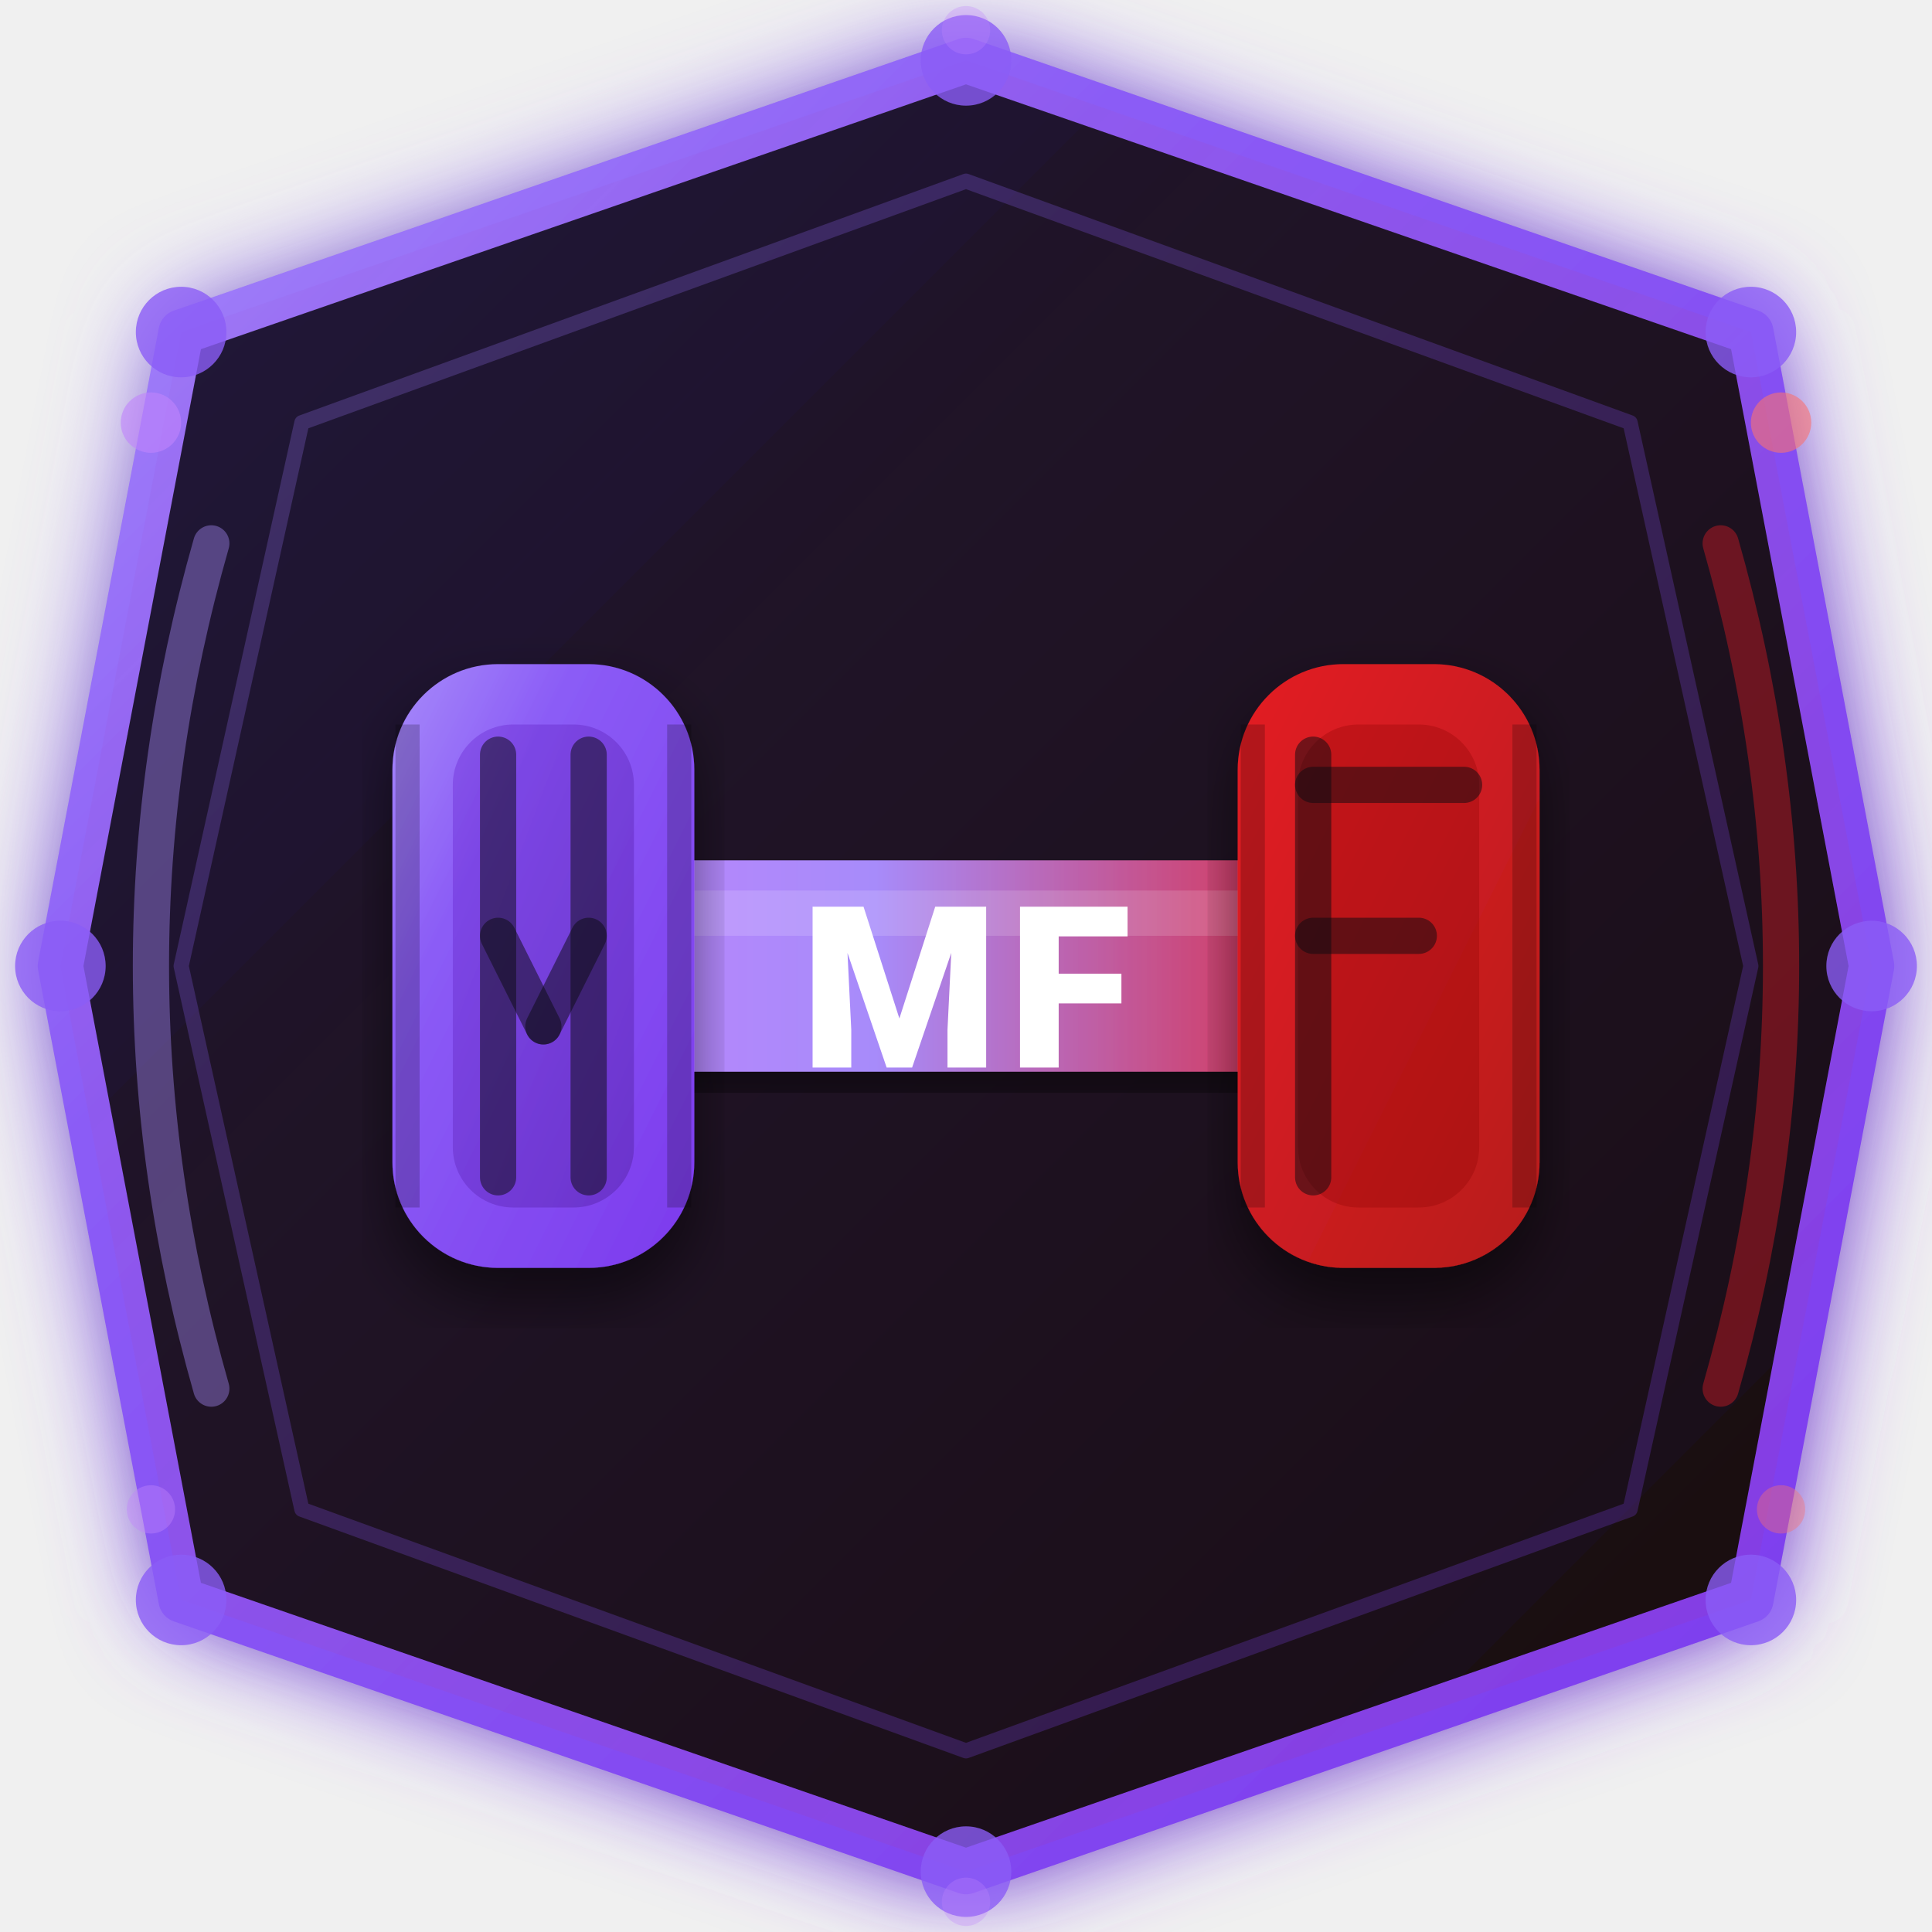
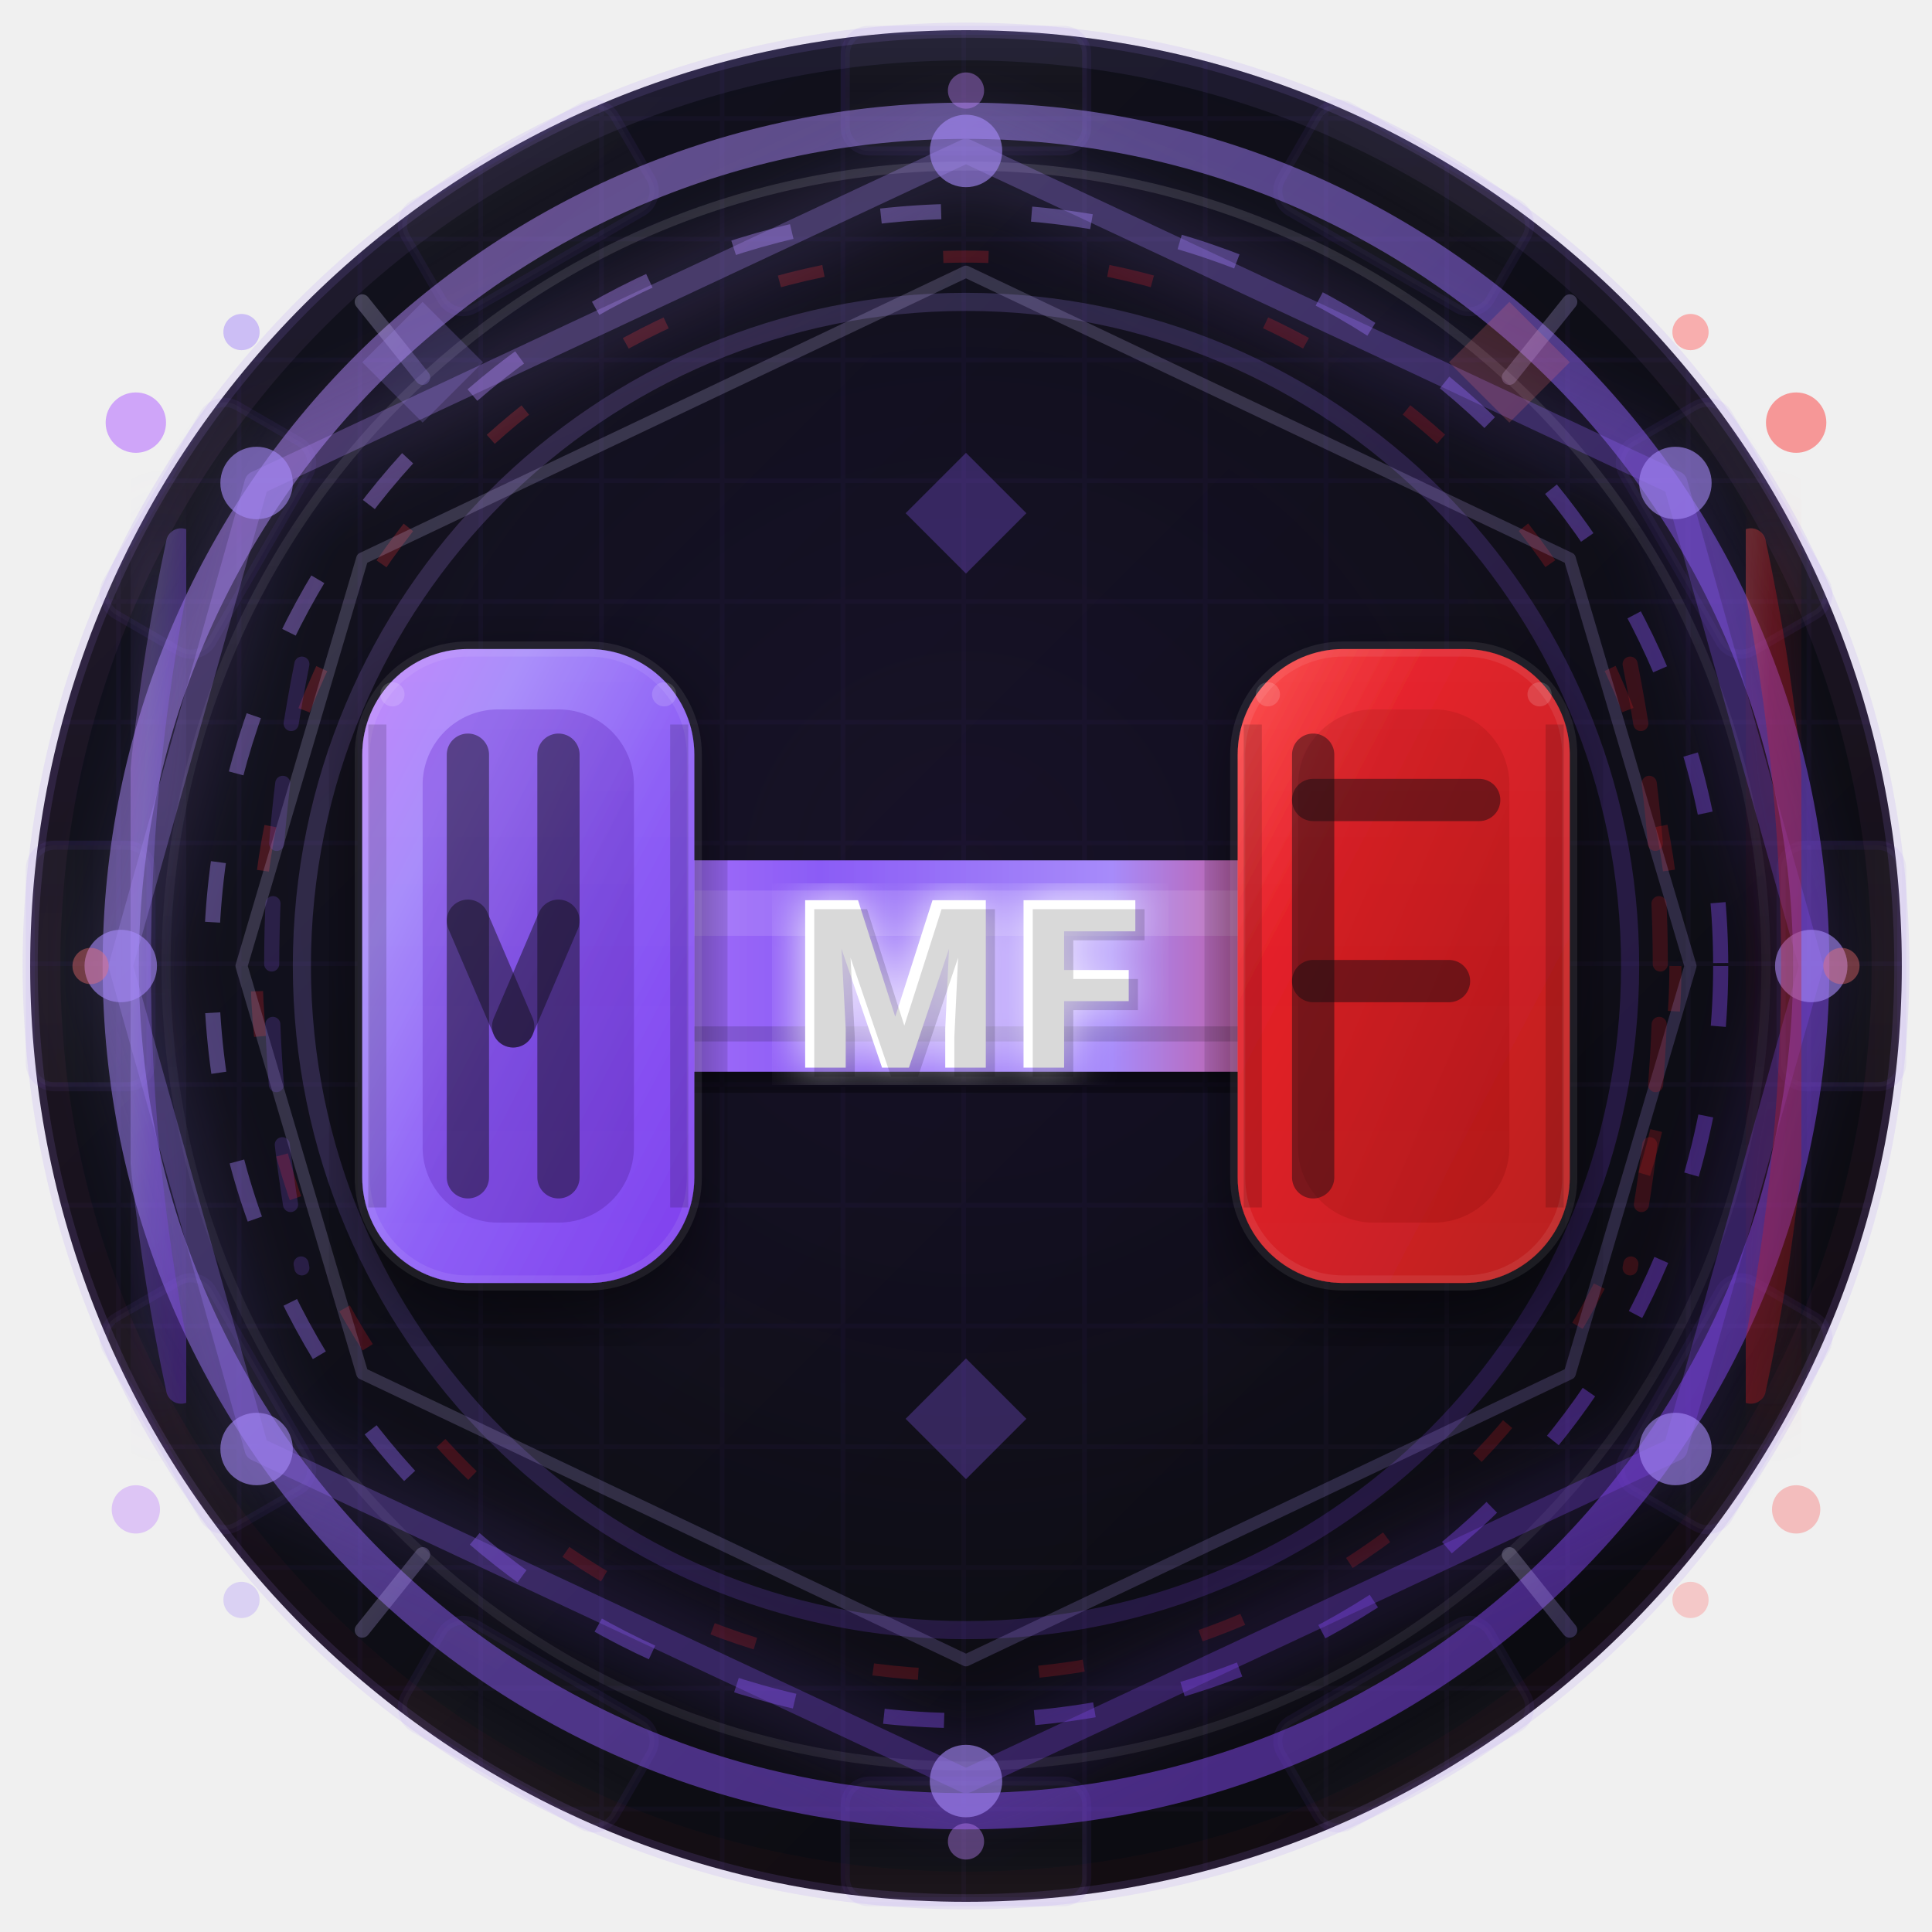
<svg xmlns="http://www.w3.org/2000/svg" width="64" height="64" viewBox="0 0 64 64">
  <defs>
-     <linearGradient id="bgGrad" x1="0" y1="0" x2="1" y2="1">
+     <linearGradient id="gBg" x1="0" y1="0" x2="1" y2="1">
      <stop offset="0%" stop-color="#12121e" />
+       <stop offset="50%" stop-color="#0e0e16" />
      <stop offset="100%" stop-color="#0a0a0f" />
    </linearGradient>
-     <linearGradient id="purpleGrad" x1="0" y1="0" x2="1" y2="1">
-       <stop offset="0%" stop-color="#a78bfa" />
-       <stop offset="30%" stop-color="#8b5cf6" />
+     <linearGradient id="gPurple" x1="0" y1="0" x2="1" y2="1">
+       <stop offset="0%" stop-color="#c084fc" />
+       <stop offset="25%" stop-color="#a78bfa" />
+       <stop offset="55%" stop-color="#8b5cf6" />
      <stop offset="100%" stop-color="#7c3aed" />
    </linearGradient>
-     <linearGradient id="purpleDark" x1="0" y1="0" x2="1" y2="1">
+     <linearGradient id="gPurpleDark" x1="0" y1="0" x2="1" y2="1">
      <stop offset="0%" stop-color="#6d28d9" />
      <stop offset="100%" stop-color="#4c1d95" />
    </linearGradient>
-     <linearGradient id="redGrad" x1="0" y1="0" x2="1" y2="1">
-       <stop offset="0%" stop-color="#e31c25" />
+     <linearGradient id="gPurpleLight" x1="0" y1="0" x2="1" y2="1">
+       <stop offset="0%" stop-color="#ddd6fe" />
+       <stop offset="100%" stop-color="#a78bfa" />
+     </linearGradient>
+     <linearGradient id="gRed" x1="0" y1="0" x2="1" y2="1">
+       <stop offset="0%" stop-color="#ff4d4d" />
+       <stop offset="30%" stop-color="#e31c25" />
      <stop offset="100%" stop-color="#b71c1c" />
    </linearGradient>
-     <linearGradient id="barGrad" x1="0" y1="0" x2="1" y2="0">
+     <linearGradient id="gRedDark" x1="0" y1="0" x2="1" y2="1">
+       <stop offset="0%" stop-color="#b71c1c" />
+       <stop offset="100%" stop-color="#8b0000" />
+     </linearGradient>
+     <linearGradient id="gBar" x1="0" y1="0" x2="1" y2="0">
      <stop offset="0%" stop-color="#c084fc" />
-       <stop offset="40%" stop-color="#a78bfa" />
+       <stop offset="35%" stop-color="#8b5cf6" />
+       <stop offset="65%" stop-color="#a78bfa" />
      <stop offset="100%" stop-color="#e31c25" />
    </linearGradient>
-     <linearGradient id="glowGrad" x1="0" y1="0" x2="1" y2="1">
-       <stop offset="0%" stop-color="#8b5cf6" stop-opacity="0.15" />
-       <stop offset="100%" stop-color="#e31c25" stop-opacity="0.05" />
+     <linearGradient id="gMetal" x1="0" y1="0" x2="0" y2="1">
+       <stop offset="0%" stop-color="rgba(255,255,255,0.12)" />
+       <stop offset="50%" stop-color="rgba(255,255,255,0.04)" />
+       <stop offset="100%" stop-color="rgba(255,255,255,0.08)" />
    </linearGradient>
-     <filter id="outerGlow">
-       <feGaussianBlur stdDeviation="1.5" result="blur" />
+     <linearGradient id="gAccent" x1="0" y1="0" x2="0" y2="1">
+       <stop offset="0%" stop-color="#a78bfa" stop-opacity="0.3" />
+       <stop offset="100%" stop-color="#e31c25" stop-opacity="0.1" />
+     </linearGradient>
+     <radialGradient id="gGlow" cx="50%" cy="45%" r="50%">
+       <stop offset="0%" stop-color="#7c3aed" stop-opacity="0.08" />
+       <stop offset="60%" stop-color="#7c3aed" stop-opacity="0.03" />
+       <stop offset="100%" stop-color="#0a0a0f" stop-opacity="0" />
+     </radialGradient>
+     <filter id="fGlow">
+       <feGaussianBlur stdDeviation="1.2" result="blur" />
      <feMerge>
        <feMergeNode in="blur" />
        <feMergeNode in="SourceGraphic" />
      </feMerge>
    </filter>
-     <filter id="innerShadow">
-       <feDropShadow dx="0" dy="1" stdDeviation="1" flood-color="#000" flood-opacity="0.5" />
+     <filter id="fShadow">
+       <feDropShadow dx="0" dy="1" stdDeviation="1.5" flood-color="#000" flood-opacity="0.6" />
    </filter>
+     <filter id="fInnerGlow">
+       <feGaussianBlur stdDeviation="0.8" result="blur" />
+       <feComposite in="blur" in2="SourceAlpha" operator="in" />
+       <feMerge>
+         <feMergeNode in="SourceGraphic" />
+         <feMergeNode in="blur" />
+       </feMerge>
+     </filter>
+     <clipPath id="cCircle">
+       <circle cx="32" cy="32" r="30" />
+     </clipPath>
+     <pattern id="pGrid" width="4" height="4" patternUnits="userSpaceOnUse">
+       <path d="M4 0L4 4M0 4L4 4" stroke="rgba(139,92,246,0.04)" stroke-width="0.3" />
+     </pattern>
  </defs>
-   <path d="M32 2 L58 11 L62 32 L58 53 L32 62 L6 53 L2 32 L6 11 Z" fill="url(#bgGrad)" stroke="url(#purpleGrad)" stroke-width="1.5" stroke-linejoin="round" filter="url(#outerGlow)" />
-   <path d="M32 2 L58 11 L62 32 L58 53 L32 62 L6 53 L2 32 L6 11 Z" fill="url(#glowGrad)" stroke="none" />
-   <path d="M32 6 L54 14 L58 32 L54 50 L32 58 L10 50 L6 32 L10 14 Z" fill="none" stroke="url(#purpleGrad)" stroke-width="0.5" opacity="0.25" stroke-linejoin="round" />
-   <circle cx="32" cy="2" r="1.5" fill="#8b5cf6" opacity="0.8" />
-   <circle cx="58" cy="11" r="1.5" fill="#8b5cf6" opacity="0.8" />
-   <circle cx="62" cy="32" r="1.5" fill="#8b5cf6" opacity="0.8" />
-   <circle cx="58" cy="53" r="1.5" fill="#8b5cf6" opacity="0.8" />
-   <circle cx="32" cy="62" r="1.5" fill="#8b5cf6" opacity="0.8" />
-   <circle cx="6" cy="53" r="1.5" fill="#8b5cf6" opacity="0.8" />
-   <circle cx="2" cy="32" r="1.5" fill="#8b5cf6" opacity="0.8" />
-   <circle cx="6" cy="11" r="1.5" fill="#8b5cf6" opacity="0.8" />
-   <rect x="17" y="28.5" width="30" height="7" rx="3" fill="url(#barGrad)" filter="url(#innerShadow)" />
-   <rect x="19" y="29.5" width="26" height="1.5" rx="0.75" fill="#ffffff" opacity="0.15" />
-   <rect x="13" y="22" width="10" height="20" rx="3.5" fill="url(#purpleGrad)" filter="url(#innerShadow)" />
-   <rect x="15" y="24" width="6" height="16" rx="2" fill="url(#purpleDark)" opacity="0.4" />
-   <line x1="16.5" y1="25" x2="16.5" y2="39" stroke="#0a0a0f" stroke-width="1.2" stroke-linecap="round" opacity="0.5" />
-   <line x1="16.5" y1="31" x2="18" y2="34" stroke="#0a0a0f" stroke-width="1.2" stroke-linecap="round" opacity="0.5" />
-   <line x1="18" y1="34" x2="19.5" y2="31" stroke="#0a0a0f" stroke-width="1.2" stroke-linecap="round" opacity="0.5" />
-   <line x1="19.5" y1="25" x2="19.5" y2="39" stroke="#0a0a0f" stroke-width="1.2" stroke-linecap="round" opacity="0.5" />
-   <rect x="41" y="22" width="10" height="20" rx="3.5" fill="url(#redGrad)" filter="url(#innerShadow)" />
-   <rect x="43" y="24" width="6" height="16" rx="2" fill="#8b0000" opacity="0.3" />
-   <line x1="43.5" y1="25" x2="43.5" y2="39" stroke="#0a0a0f" stroke-width="1.2" stroke-linecap="round" opacity="0.5" />
-   <line x1="43.5" y1="26" x2="48.5" y2="26" stroke="#0a0a0f" stroke-width="1.2" stroke-linecap="round" opacity="0.5" />
-   <line x1="43.5" y1="31" x2="47" y2="31" stroke="#0a0a0f" stroke-width="1.2" stroke-linecap="round" opacity="0.5" />
-   <line x1="13.5" y1="24" x2="13.5" y2="40" stroke="#000" stroke-width="0.8" opacity="0.2" />
-   <line x1="22.5" y1="24" x2="22.5" y2="40" stroke="#000" stroke-width="0.8" opacity="0.2" />
-   <line x1="41.5" y1="24" x2="41.5" y2="40" stroke="#000" stroke-width="0.8" opacity="0.2" />
-   <line x1="50.5" y1="24" x2="50.5" y2="40" stroke="#000" stroke-width="0.8" opacity="0.2" />
-   <text x="32" y="32.8" text-anchor="middle" dominant-baseline="central" font-family="system-ui, -apple-system, 'Segoe UI', Roboto, sans-serif" font-weight="900" font-size="7.5" fill="#ffffff" letter-spacing="0.3">MF</text>
-   <path d="M7 18 Q3 32 7 46" fill="none" stroke="#a78bfa" stroke-width="1.2" opacity="0.4" stroke-linecap="round" />
-   <path d="M57 18 Q61 32 57 46" fill="none" stroke="#e31c25" stroke-width="1.2" opacity="0.4" stroke-linecap="round" />
-   <circle cx="5" cy="14" r="1" fill="#c084fc" opacity="0.6" />
-   <circle cx="59" cy="14" r="1" fill="#f87171" opacity="0.6" />
-   <circle cx="5" cy="50" r="0.8" fill="#c084fc" opacity="0.4" />
-   <circle cx="59" cy="50" r="0.8" fill="#f87171" opacity="0.4" />
-   <circle cx="32" cy="1" r="0.8" fill="#c084fc" opacity="0.3" />
-   <circle cx="32" cy="63" r="0.8" fill="#c084fc" opacity="0.3" />
+   <circle cx="32" cy="32" r="31" fill="url(#gBg)" stroke="rgba(139,92,246,0.12)" stroke-width="0.5" />
+   <circle cx="32" cy="32" r="31" fill="url(#pGrid)" />
+   <circle cx="32" cy="32" r="31" fill="url(#gGlow)" />
+   <g opacity="0.35" fill="url(#gMetal)" stroke="rgba(139,92,246,0.2)" stroke-width="0.3">
+     <rect x="28" y="1" width="8" height="4" rx="0.8" transform="rotate(0 32 32)" />
+     <rect x="28" y="1" width="8" height="4" rx="0.8" transform="rotate(30 32 32)" />
+     <rect x="28" y="1" width="8" height="4" rx="0.8" transform="rotate(60 32 32)" />
+     <rect x="28" y="1" width="8" height="4" rx="0.8" transform="rotate(90 32 32)" />
+     <rect x="28" y="1" width="8" height="4" rx="0.8" transform="rotate(120 32 32)" />
+     <rect x="28" y="1" width="8" height="4" rx="0.8" transform="rotate(150 32 32)" />
+     <rect x="28" y="1" width="8" height="4" rx="0.8" transform="rotate(180 32 32)" />
+     <rect x="28" y="1" width="8" height="4" rx="0.8" transform="rotate(210 32 32)" />
+     <rect x="28" y="1" width="8" height="4" rx="0.8" transform="rotate(240 32 32)" />
+     <rect x="28" y="1" width="8" height="4" rx="0.8" transform="rotate(270 32 32)" />
+     <rect x="28" y="1" width="8" height="4" rx="0.8" transform="rotate(300 32 32)" />
+     <rect x="28" y="1" width="8" height="4" rx="0.8" transform="rotate(330 32 32)" />
+   </g>
+   <circle cx="32" cy="32" r="28" fill="none" stroke="url(#gPurple)" stroke-width="1.2" opacity="0.5" />
+   <circle cx="32" cy="32" r="26.5" fill="none" stroke="url(#gMetal)" stroke-width="0.3" />
+   <circle cx="32" cy="32" r="25" fill="none" stroke="url(#gPurple)" stroke-width="0.5" stroke-dasharray="2 3" opacity="0.4" />
+   <circle cx="32" cy="32" r="23.5" fill="none" stroke="url(#gRed)" stroke-width="0.4" stroke-dasharray="1.5 4" opacity="0.25" />
+   <circle cx="32" cy="32" r="22" fill="none" stroke="url(#gPurple)" stroke-width="0.6" opacity="0.2" />
+   <path d="M32 5 L55.5 16 L60 32 L55.5 48 L32 59 L8.5 48 L4 32 L8.5 16 Z" fill="none" stroke="url(#gPurple)" stroke-width="0.8" opacity="0.35" stroke-linejoin="round" filter="url(#fGlow)" />
+   <path d="M32 9 L52 18.5 L56 32 L52 45.5 L32 55 L12 45.5 L8 32 L12 18.5 Z" fill="none" stroke="url(#gPurpleLight)" stroke-width="0.4" opacity="0.2" stroke-linejoin="round" />
+   <circle cx="32" cy="5" r="1.2" fill="#a78bfa" opacity="0.6" />
+   <circle cx="55.5" cy="16" r="1.2" fill="#a78bfa" opacity="0.6" />
+   <circle cx="60" cy="32" r="1.2" fill="#a78bfa" opacity="0.6" />
+   <circle cx="55.5" cy="48" r="1.2" fill="#a78bfa" opacity="0.6" />
+   <circle cx="32" cy="59" r="1.2" fill="#a78bfa" opacity="0.6" />
+   <circle cx="8.5" cy="48" r="1.2" fill="#a78bfa" opacity="0.6" />
+   <circle cx="4" cy="32" r="1.2" fill="#a78bfa" opacity="0.6" />
+   <circle cx="8.5" cy="16" r="1.2" fill="#a78bfa" opacity="0.6" />
+   <g opacity="0.25" stroke="url(#gPurpleLight)" stroke-width="0.5" stroke-linecap="round">
+     <line x1="32" y1="3.5" x2="32" y2="6.5" />
+     <line x1="60.5" y1="32" x2="57.5" y2="32" />
+     <line x1="32" y1="60.5" x2="32" y2="57.5" />
+     <line x1="3.5" y1="32" x2="6.5" y2="32" />
+     <line x1="52" y1="10" x2="50" y2="12.5" />
+     <line x1="52" y1="54" x2="50" y2="51.5" />
+     <line x1="12" y1="10" x2="14" y2="12.5" />
+     <line x1="12" y1="54" x2="14" y2="51.5" />
+   </g>
+   <g fill="#8b5cf6" opacity="0.3">
+     <polygon points="32,15 34,17 32,19 30,17" />
+     <polygon points="49,32 47,34 45,32 47,30" />
+     <polygon points="32,49 34,47 32,45 30,47" />
+     <polygon points="15,32 17,34 19,32 17,30" />
+   </g>
+   <rect x="16" y="28.5" width="32" height="7" rx="3" fill="url(#gBar)" filter="url(#fShadow)" />
+   <rect x="18" y="29.5" width="28" height="1.5" rx="0.75" fill="#fff" opacity="0.12" />
+   <rect x="18" y="34" width="28" height="0.5" rx="0.25" fill="#000" opacity="0.15" />
+   <rect x="12" y="21.5" width="11" height="21" rx="3.5" fill="url(#gPurple)" filter="url(#fShadow)" />
+   <rect x="14" y="23.5" width="7" height="17" rx="2.5" fill="url(#gPurpleDark)" opacity="0.35" />
+   <rect x="12" y="21.5" width="11" height="21" rx="3.5" fill="url(#gMetal)" opacity="0.3" />
+   <rect x="12" y="21.5" width="11" height="21" rx="3.5" fill="none" stroke="rgba(255,255,255,0.08)" stroke-width="0.5" />
+   <line x1="15.5" y1="25" x2="15.5" y2="39" stroke="#0a0a0f" stroke-width="1.4" stroke-linecap="round" opacity="0.45" />
+   <line x1="15.5" y1="30.5" x2="17" y2="34" stroke="#0a0a0f" stroke-width="1.4" stroke-linecap="round" opacity="0.45" />
+   <line x1="17" y1="34" x2="18.5" y2="30.5" stroke="#0a0a0f" stroke-width="1.4" stroke-linecap="round" opacity="0.45" />
+   <line x1="18.5" y1="25" x2="18.5" y2="39" stroke="#0a0a0f" stroke-width="1.4" stroke-linecap="round" opacity="0.45" />
+   <rect x="41" y="21.5" width="11" height="21" rx="3.5" fill="url(#gRed)" filter="url(#fShadow)" />
+   <rect x="43" y="23.5" width="7" height="17" rx="2.5" fill="url(#gRedDark)" opacity="0.3" />
+   <rect x="41" y="21.5" width="11" height="21" rx="3.5" fill="url(#gMetal)" opacity="0.3" />
+   <rect x="41" y="21.5" width="11" height="21" rx="3.5" fill="none" stroke="rgba(255,255,255,0.08)" stroke-width="0.5" />
+   <line x1="43.5" y1="25" x2="43.5" y2="39" stroke="#0a0a0f" stroke-width="1.4" stroke-linecap="round" opacity="0.45" />
+   <line x1="43.5" y1="26.5" x2="49" y2="26.5" stroke="#0a0a0f" stroke-width="1.4" stroke-linecap="round" opacity="0.45" />
+   <line x1="43.5" y1="32.5" x2="48" y2="32.5" stroke="#0a0a0f" stroke-width="1.4" stroke-linecap="round" opacity="0.45" />
+   <line x1="12.5" y1="24" x2="12.5" y2="40" stroke="#000" stroke-width="0.6" opacity="0.15" />
+   <line x1="22.5" y1="24" x2="22.5" y2="40" stroke="#000" stroke-width="0.6" opacity="0.15" />
+   <line x1="41.5" y1="24" x2="41.5" y2="40" stroke="#000" stroke-width="0.6" opacity="0.15" />
+   <line x1="51.5" y1="24" x2="51.5" y2="40" stroke="#000" stroke-width="0.6" opacity="0.15" />
+   <text x="32" y="32.7" text-anchor="middle" dominant-baseline="central" font-family="system-ui,-apple-system,'Segoe UI',Roboto,sans-serif" font-weight="900" font-size="7.8" fill="#ffffff" letter-spacing="0.4" filter="url(#fInnerGlow)">MF</text>
+   <text x="32.3" y="33" text-anchor="middle" dominant-baseline="central" font-family="system-ui,-apple-system,'Segoe UI',Roboto,sans-serif" font-weight="900" font-size="7.8" fill="#000" opacity="0.15" letter-spacing="0.4">MF</text>
+   <path d="M6 18 Q3 32 6 46" fill="none" stroke="url(#gPurple)" stroke-width="1" opacity="0.35" stroke-linecap="round" filter="url(#fGlow)" />
+   <path d="M58 18 Q61 32 58 46" fill="none" stroke="url(#gRed)" stroke-width="1" opacity="0.35" stroke-linecap="round" filter="url(#fGlow)" />
+   <path d="M10 22 Q8 32 10 42" fill="none" stroke="#8b5cf6" stroke-width="0.5" stroke-dasharray="2 2" opacity="0.2" stroke-linecap="round" />
+   <path d="M54 22 Q56 32 54 42" fill="none" stroke="#e31c25" stroke-width="0.5" stroke-dasharray="2 2" opacity="0.2" stroke-linecap="round" />
+   <circle cx="4.5" cy="14" r="1" fill="#c084fc" opacity="0.7" />
+   <circle cx="59.5" cy="14" r="1" fill="#f87171" opacity="0.7" />
+   <circle cx="4.5" cy="50" r="0.8" fill="#c084fc" opacity="0.4" />
+   <circle cx="59.5" cy="50" r="0.8" fill="#f87171" opacity="0.4" />
+   <circle cx="8" cy="11" r="0.6" fill="#a78bfa" opacity="0.5" />
+   <circle cx="56" cy="11" r="0.6" fill="#ff6b6b" opacity="0.5" />
+   <circle cx="8" cy="53" r="0.6" fill="#a78bfa" opacity="0.3" />
+   <circle cx="56" cy="53" r="0.6" fill="#ff6b6b" opacity="0.3" />
+   <circle cx="32" cy="3" r="0.6" fill="#c084fc" opacity="0.4" />
+   <circle cx="61" cy="32" r="0.6" fill="#f87171" opacity="0.4" />
+   <circle cx="32" cy="61" r="0.6" fill="#c084fc" opacity="0.4" />
+   <circle cx="3" cy="32" r="0.6" fill="#f87171" opacity="0.4" />
+   <path d="M14 10 L16 12 L14 14 L12 12 Z" fill="#a78bfa" opacity="0.2" />
+   <path d="M50 10 L52 12 L50 14 L48 12 Z" fill="#f87171" opacity="0.2" />
+   <circle cx="32" cy="32" r="30.5" fill="none" stroke="url(#gAccent)" stroke-width="1" opacity="0.3" />
+   <circle cx="13" cy="23" r="0.4" fill="#fff" opacity="0.15" />
+   <circle cx="22" cy="23" r="0.4" fill="#fff" opacity="0.15" />
+   <circle cx="42" cy="23" r="0.4" fill="#fff" opacity="0.15" />
+   <circle cx="51" cy="23" r="0.4" fill="#fff" opacity="0.15" />
+   <circle cx="32" cy="32" r="31" fill="none" stroke="rgba(255,255,255,0.03)" stroke-width="0.5" />
</svg>
